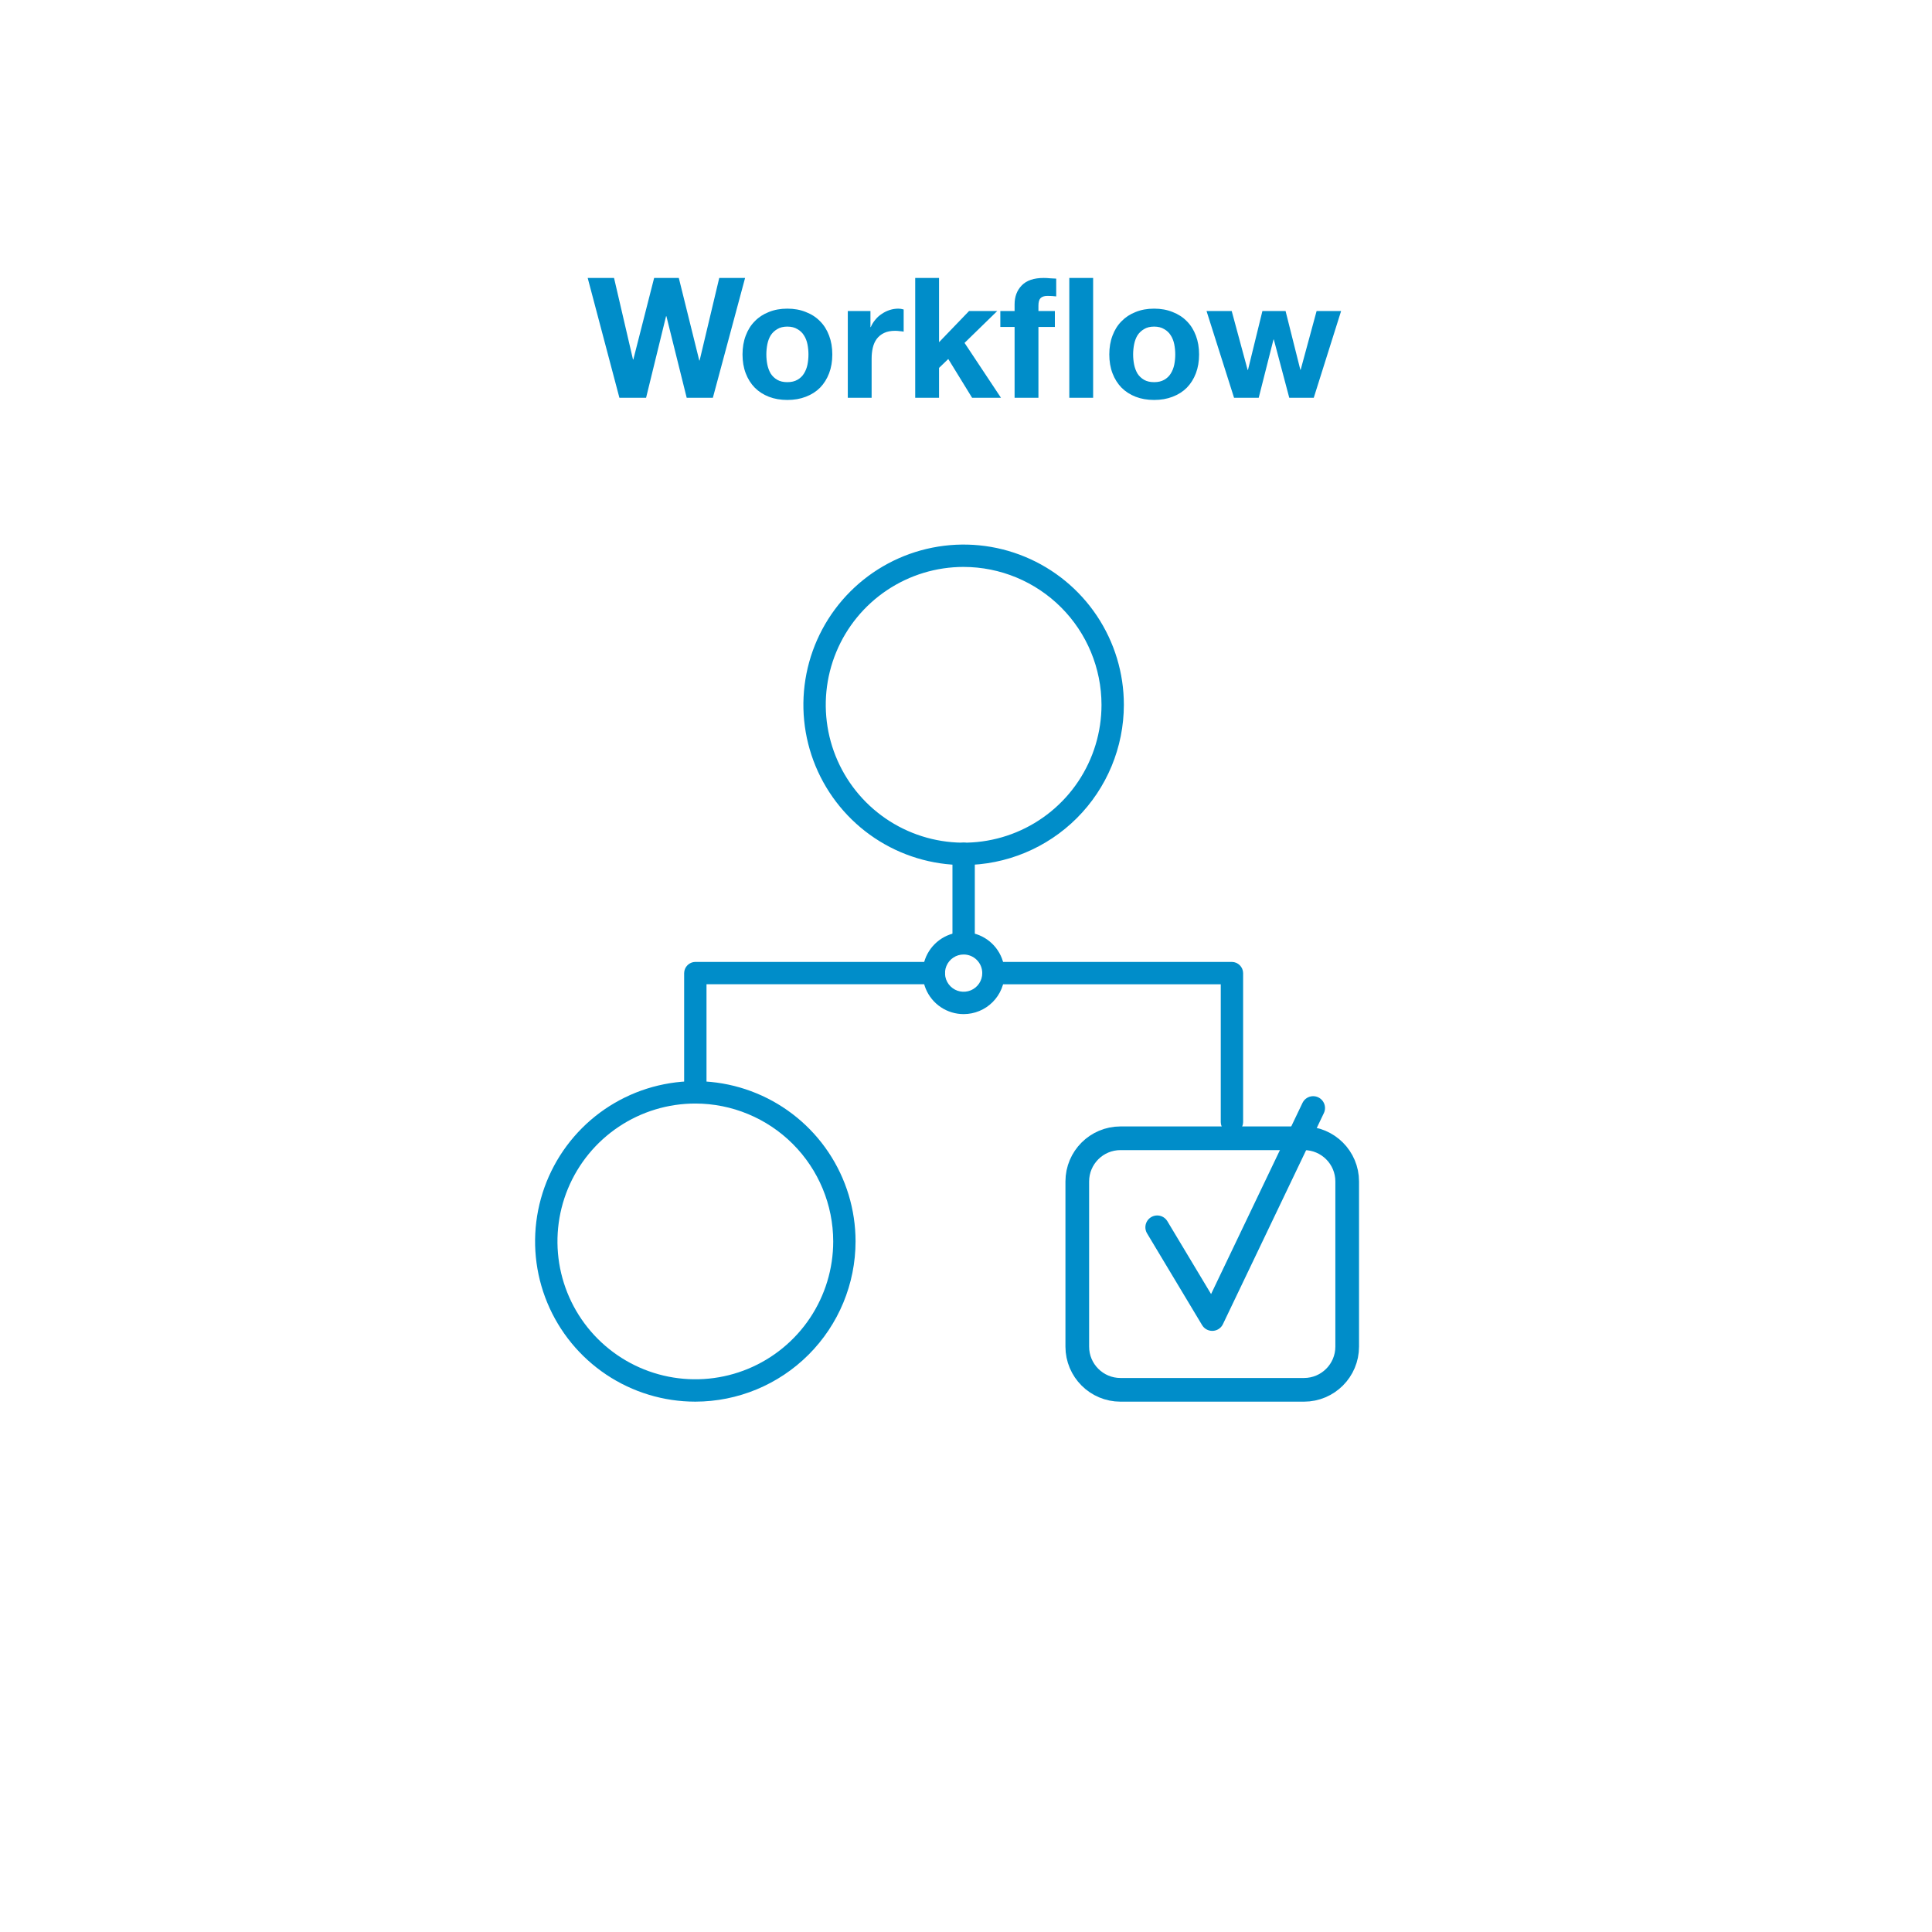
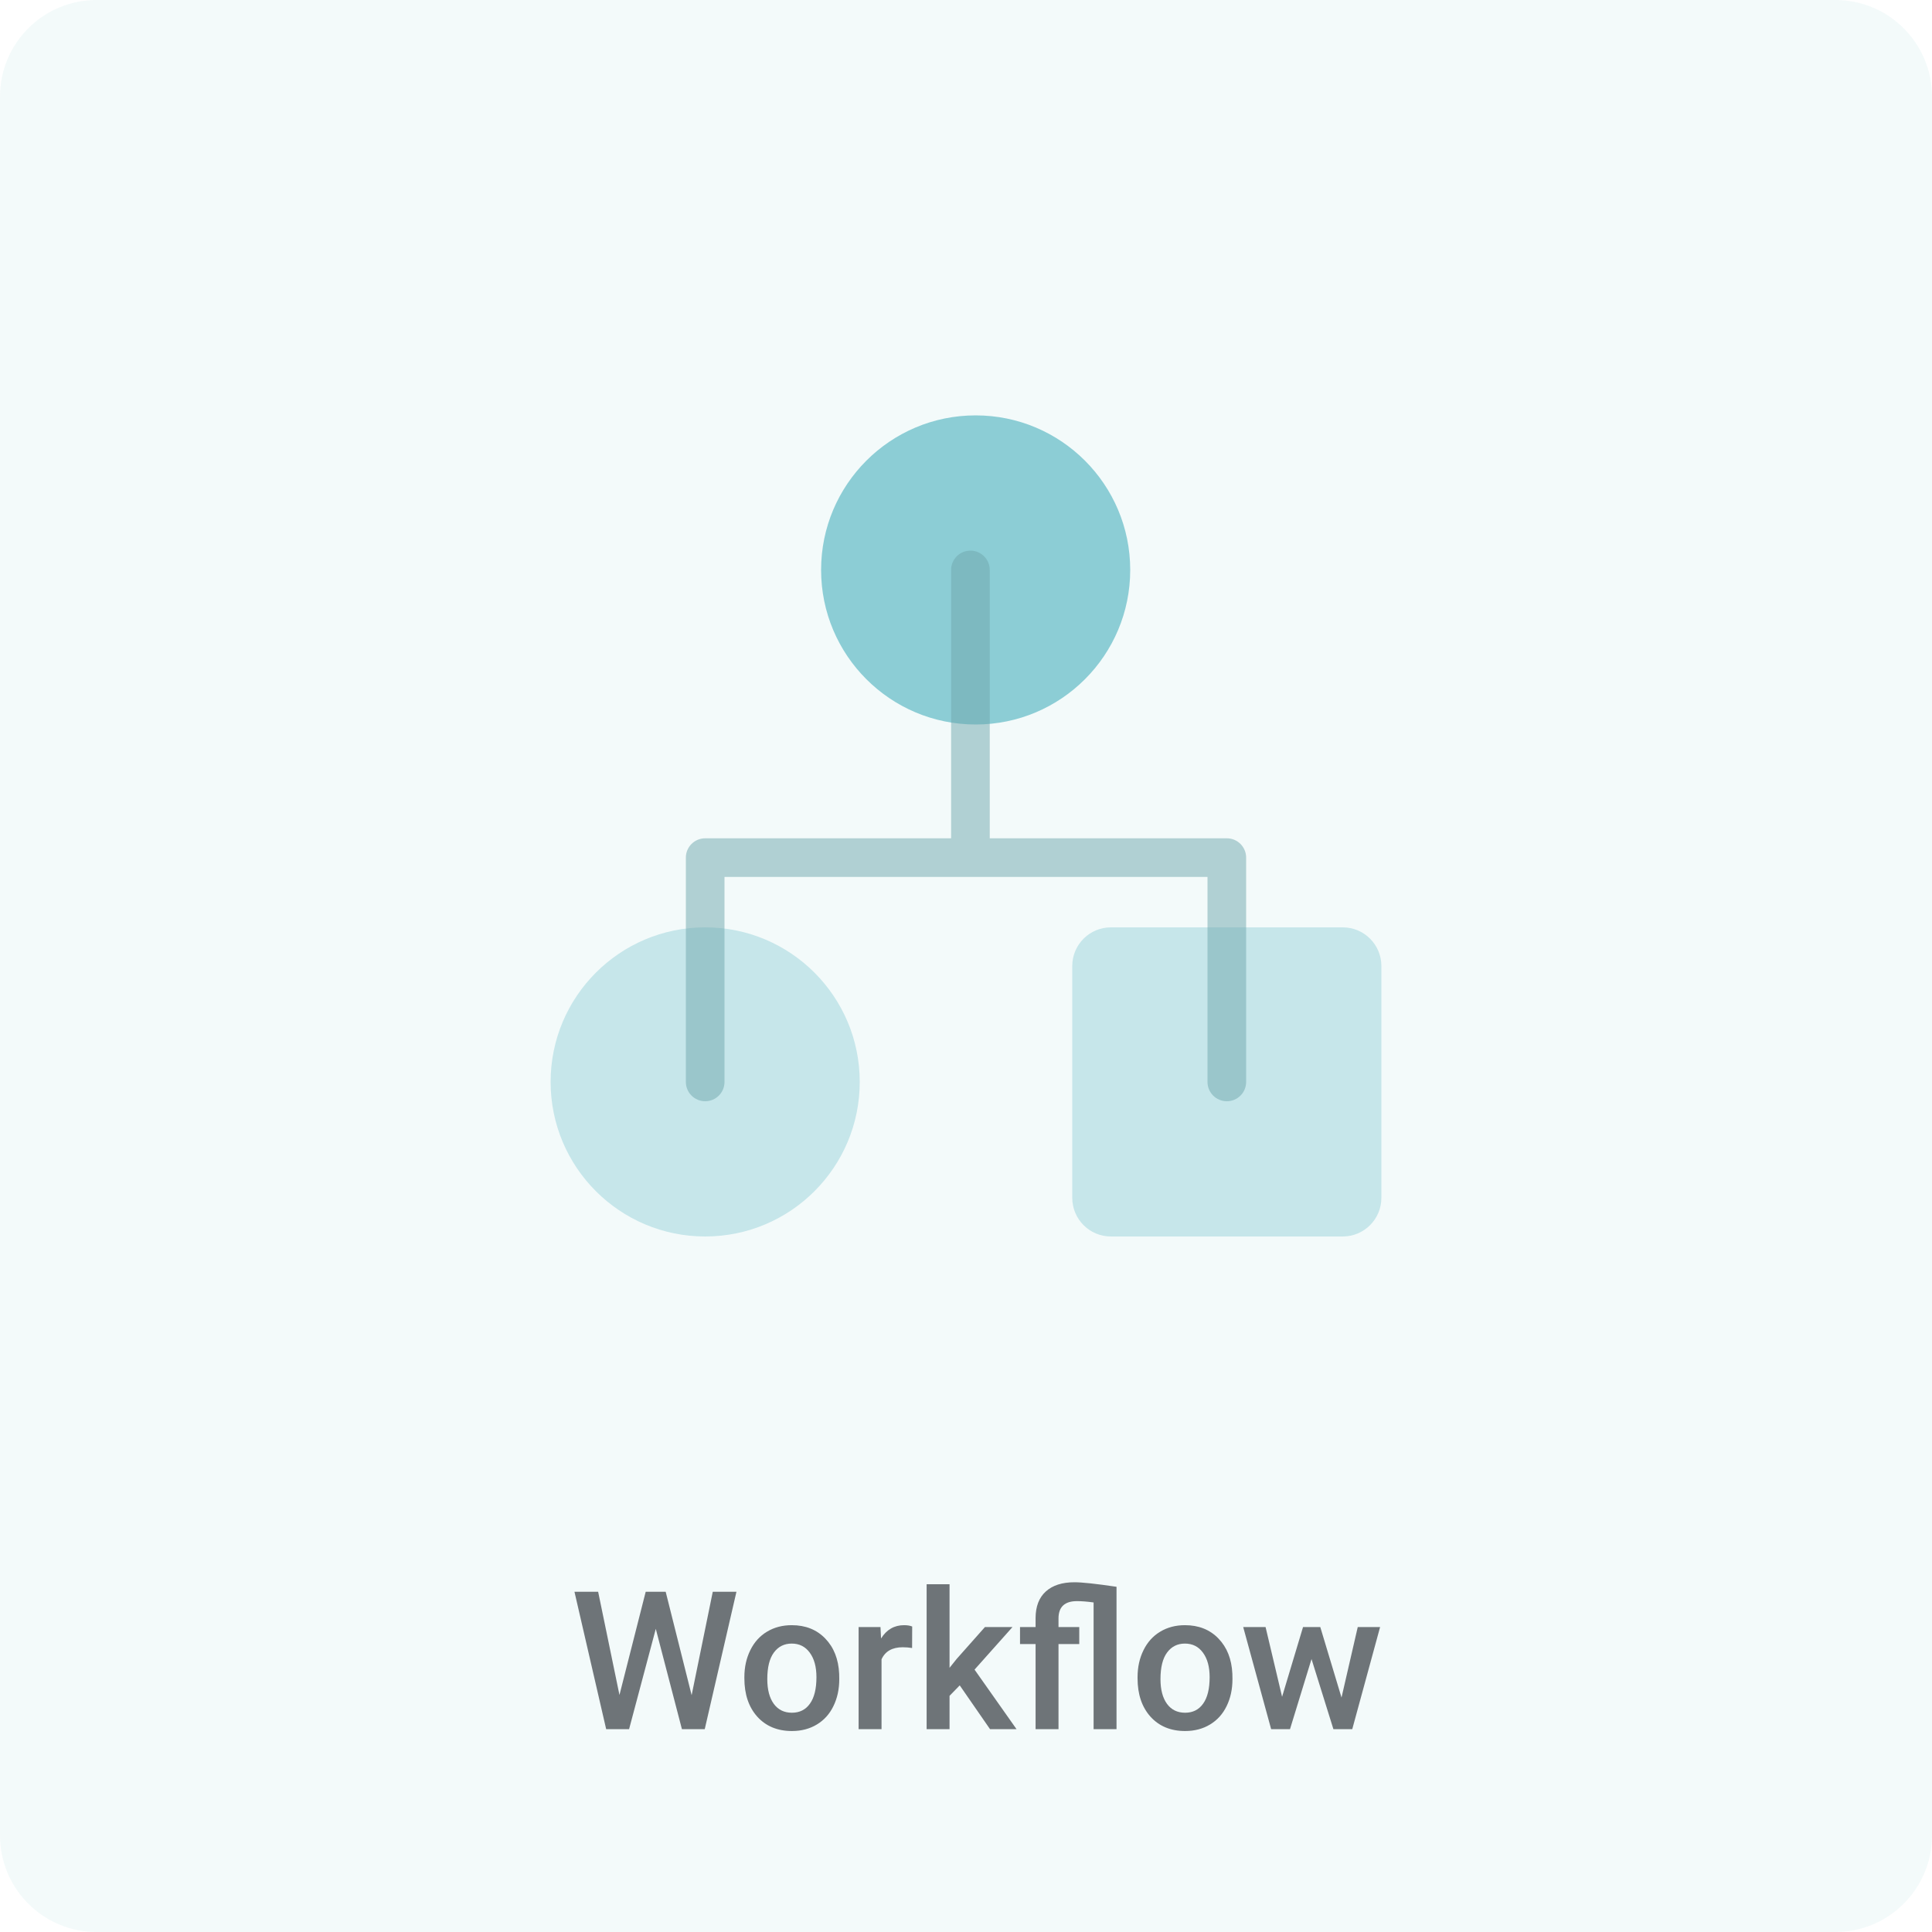
- <svg xmlns="http://www.w3.org/2000/svg" fill="none" viewBox="0 0 204 204">
-   <path d="m75.272 42 3.402-12.652h-2.729l-2.073 8.718h-0.035l-2.162-8.718h-2.605l-2.197 8.612h-0.035l-2.002-8.612h-2.782l3.349 12.652h2.817l2.109-8.612h0.035l2.144 8.612h2.764zm5.647-4.572c0-0.366 0.035-0.727 0.106-1.081s0.189-0.667 0.354-0.939c0.177-0.272 0.407-0.49 0.691-0.656 0.283-0.177 0.638-0.266 1.063-0.266 0.425 0 0.78 0.089 1.063 0.266 0.295 0.165 0.526 0.384 0.691 0.656 0.177 0.272 0.301 0.585 0.372 0.939 0.071 0.354 0.106 0.715 0.106 1.081 0 0.366-0.035 0.727-0.106 1.081-0.071 0.343-0.195 0.656-0.372 0.939-0.165 0.272-0.396 0.49-0.691 0.656-0.284 0.165-0.638 0.248-1.063 0.248-0.425 0-0.78-0.083-1.063-0.248-0.284-0.165-0.514-0.384-0.691-0.656-0.165-0.283-0.283-0.597-0.354-0.939-0.071-0.354-0.106-0.715-0.106-1.081zm-2.516 0c0 0.733 0.112 1.394 0.337 1.985 0.225 0.591 0.543 1.099 0.957 1.524 0.413 0.413 0.91 0.732 1.488 0.957 0.579 0.224 1.228 0.337 1.949 0.337 0.721 0 1.37-0.112 1.949-0.337 0.591-0.225 1.093-0.543 1.506-0.957 0.413-0.425 0.732-0.933 0.957-1.524 0.225-0.591 0.337-1.252 0.337-1.985 0-0.732-0.112-1.394-0.337-1.985-0.224-0.603-0.543-1.111-0.957-1.524-0.413-0.425-0.916-0.75-1.506-0.975-0.579-0.236-1.229-0.354-1.949-0.354-0.721 0-1.37 0.118-1.949 0.354-0.579 0.224-1.075 0.549-1.488 0.975-0.413 0.413-0.732 0.921-0.957 1.524-0.225 0.591-0.337 1.252-0.337 1.985zm11.116-4.589v9.161h2.516v-4.129c0-0.413 0.041-0.797 0.124-1.152 0.083-0.354 0.218-0.661 0.407-0.921 0.201-0.272 0.461-0.484 0.78-0.638s0.709-0.23 1.169-0.23c0.154 0 0.313 0.012 0.478 0.035 0.165 0.012 0.307 0.029 0.425 0.053v-2.339c-0.201-0.059-0.384-0.089-0.549-0.089-0.319 0-0.626 0.047-0.921 0.142-0.295 0.095-0.573 0.23-0.833 0.408-0.26 0.165-0.49 0.372-0.691 0.62-0.201 0.236-0.36 0.496-0.478 0.78h-0.035v-1.701h-2.392zm7.118-3.491v12.652h2.516v-3.154l0.975-0.939 2.516 4.093h3.048l-3.845-5.794 3.455-3.367h-2.977l-3.172 3.296v-6.787h-2.516zm10.494 5.174v7.478h2.517v-7.478h1.736v-1.683h-1.736v-0.549c0-0.378 0.07-0.644 0.212-0.797 0.154-0.165 0.402-0.248 0.744-0.248 0.319 0 0.627 0.018 0.922 0.053v-1.878c-0.213-0.012-0.431-0.024-0.656-0.035-0.224-0.024-0.449-0.035-0.673-0.035-1.028 0-1.796 0.26-2.304 0.78s-0.762 1.187-0.762 2.002v0.709h-1.506v1.683h1.506zm5.777-5.174v12.652h2.516v-12.652h-2.516zm6.739 8.08c0-0.366 0.036-0.727 0.107-1.081s0.189-0.667 0.354-0.939c0.177-0.272 0.408-0.49 0.691-0.656 0.284-0.177 0.638-0.266 1.063-0.266 0.426 0 0.78 0.089 1.064 0.266 0.295 0.165 0.525 0.384 0.691 0.656 0.177 0.272 0.301 0.585 0.372 0.939s0.106 0.715 0.106 1.081c0 0.366-0.035 0.727-0.106 1.081-0.071 0.343-0.195 0.656-0.372 0.939-0.166 0.272-0.396 0.49-0.691 0.656-0.284 0.165-0.638 0.248-1.064 0.248-0.425 0-0.779-0.083-1.063-0.248-0.283-0.165-0.514-0.384-0.691-0.656-0.165-0.283-0.283-0.597-0.354-0.939-0.071-0.354-0.107-0.715-0.107-1.081zm-2.516 0c0 0.733 0.112 1.394 0.337 1.985 0.224 0.591 0.543 1.099 0.957 1.524 0.413 0.413 0.909 0.732 1.488 0.957 0.579 0.224 1.229 0.337 1.949 0.337 0.721 0 1.371-0.112 1.95-0.337 0.59-0.225 1.092-0.543 1.506-0.957 0.413-0.425 0.732-0.933 0.957-1.524 0.224-0.591 0.336-1.252 0.336-1.985 0-0.732-0.112-1.394-0.336-1.985-0.225-0.603-0.544-1.111-0.957-1.524-0.414-0.425-0.916-0.75-1.506-0.975-0.579-0.236-1.229-0.354-1.95-0.354-0.72 0-1.37 0.118-1.949 0.354-0.579 0.224-1.075 0.549-1.488 0.975-0.414 0.413-0.733 0.921-0.957 1.524-0.225 0.591-0.337 1.252-0.337 1.985zm21.589 4.572 2.888-9.161h-2.587l-1.683 6.202h-0.036l-1.559-6.202h-2.445l-1.524 6.22h-0.036l-1.683-6.22h-2.658l2.906 9.161h2.605l1.559-6.149h0.036l1.63 6.149h2.587z" fill="#008DC9" />
-   <path d="m101.75 91.339c-3.346 0-6.618-0.992-9.4-2.851-2.782-1.859-4.951-4.502-6.232-7.593-1.281-3.092-1.616-6.494-0.963-9.776 0.653-3.282 2.264-6.297 4.631-8.663 2.366-2.366 5.381-3.978 8.663-4.63 3.282-0.653 6.684-0.318 9.776 0.963 3.091 1.281 5.734 3.449 7.593 6.232s2.851 6.054 2.851 9.4c-4e-3 4.486-1.788 8.787-4.96 11.959s-7.473 4.956-11.959 4.96zm0-31.478c-2.88 0-5.694 0.854-8.088 2.454-2.394 1.6-4.26 3.873-5.362 6.534s-1.39 5.588-0.829 8.412c0.562 2.824 1.948 5.418 3.984 7.454 2.036 2.036 4.63 3.423 7.454 3.984 2.824 0.562 5.751 0.274 8.411-0.828 2.661-1.102 4.934-2.968 6.534-5.362 1.6-2.394 2.454-5.209 2.454-8.088-5e-3 -3.86-1.54-7.561-4.269-10.29-2.73-2.729-6.43-4.265-10.29-4.269z" fill="#008DC9" />
-   <path d="m73.42 148c-3.346 0-6.618-0.992-9.4-2.851-2.782-1.86-4.951-4.502-6.232-7.594-1.281-3.091-1.616-6.493-0.963-9.775 0.653-3.282 2.264-6.297 4.63-8.664 2.366-2.366 5.381-3.977 8.663-4.63 3.282-0.653 6.684-0.318 9.776 0.963 3.092 1.28 5.734 3.449 7.593 6.231 1.859 2.783 2.851 6.054 2.851 9.4-0.004 4.487-1.788 8.788-4.96 11.96s-7.473 4.956-11.959 4.96zm0-31.478c-2.88 0-5.694 0.854-8.088 2.453-2.394 1.6-4.26 3.874-5.362 6.534s-1.39 5.588-0.829 8.412c0.562 2.824 1.948 5.418 3.984 7.454s4.63 3.423 7.454 3.984c2.824 0.562 5.751 0.274 8.412-0.828 2.66-1.102 4.934-2.968 6.534-5.362s2.454-5.209 2.454-8.089c-0.004-3.859-1.539-7.56-4.269-10.29-2.729-2.729-6.43-4.264-10.29-4.268z" fill="#008DC9" />
-   <path d="m73.419 116.52c-0.312-4e-3 -0.61-0.13-0.83-0.351-0.221-0.22-0.346-0.518-0.35-0.83v-12.591c0.004-0.312 0.13-0.61 0.35-0.83 0.221-0.221 0.518-0.346 0.83-0.35h25.183c0.313 0 0.613 0.124 0.835 0.345 0.221 0.222 0.346 0.522 0.346 0.835s-0.124 0.613-0.346 0.835c-0.221 0.221-0.522 0.345-0.835 0.345h-24.002v11.411c-0.004 0.312-0.13 0.61-0.35 0.83-0.221 0.221-0.518 0.347-0.83 0.351z" fill="#008DC9" />
-   <path d="m130.08 119.67c-0.311-5e-3 -0.609-0.13-0.83-0.351-0.22-0.22-0.346-0.518-0.35-0.83v-14.559h-24.002c-0.313 0-0.614-0.124-0.835-0.345-0.221-0.222-0.346-0.522-0.346-0.835s0.125-0.613 0.346-0.835c0.221-0.221 0.522-0.345 0.835-0.345h25.182c0.312 4e-3 0.61 0.129 0.831 0.35 0.22 0.22 0.346 0.518 0.35 0.83v15.739c-4e-3 0.312-0.13 0.61-0.35 0.83-0.221 0.221-0.519 0.346-0.831 0.351z" fill="#008DC9" />
-   <path d="m101.75 100.78c-0.312-4e-3 -0.61-0.13-0.83-0.351-0.221-0.22-0.346-0.518-0.35-0.83v-9.444c0-0.313 0.124-0.613 0.345-0.835 0.222-0.221 0.522-0.346 0.835-0.346s0.613 0.124 0.835 0.346c0.221 0.221 0.345 0.522 0.345 0.835v9.444c-4e-3 0.312-0.129 0.61-0.35 0.83-0.22 0.221-0.518 0.347-0.83 0.351z" fill="#008DC9" />
-   <path d="m101.75 107.08c-0.856 0-1.693-0.254-2.405-0.729-0.712-0.476-1.266-1.152-1.594-1.943s-0.413-1.661-0.246-2.5c0.167-0.84 0.579-1.611 1.185-2.216 0.605-0.605 1.377-1.018 2.216-1.185 0.84-0.167 1.71-0.081 2.501 0.246s1.467 0.882 1.943 1.594c0.475 0.712 0.729 1.549 0.729 2.405 0 1.148-0.456 2.249-1.268 3.061-0.811 0.811-1.912 1.267-3.06 1.267zm0-6.295c-0.389 0-0.77 0.115-1.093 0.331-0.324 0.216-0.576 0.524-0.725 0.883-0.149 0.36-0.188 0.755-0.112 1.137 0.076 0.381 0.264 0.732 0.539 1.007s0.625 0.463 1.007 0.539 0.777 0.037 1.137-0.112c0.359-0.149 0.667-0.401 0.883-0.725s0.331-0.704 0.331-1.093c0-0.522-0.207-1.022-0.576-1.391s-0.869-0.576-1.391-0.576z" fill="#008DC9" />
-   <rect x="113.75" y="120.19" width="28.5" height="26.562" rx="4.562" stroke="#008DC9" stroke-width="2.5" />
-   <path d="m122.19 129.59 5.812 9.687 10.656-22.281" stroke="#008DC9" stroke-linecap="round" stroke-linejoin="round" stroke-width="2.5" />
-   <defs>
-     <filter id="a" x="0" y="0" width="204" height="204" color-interpolation-filters="sRGB" filterUnits="userSpaceOnUse">
-       <feFlood flood-opacity="0" result="BackgroundImageFix" />
-       <feColorMatrix in="SourceAlpha" values="0 0 0 0 0 0 0 0 0 0 0 0 0 0 0 0 0 0 127 0" />
-       <feOffset dy="4" />
-       <feGaussianBlur stdDeviation="2" />
-       <feColorMatrix values="0 0 0 0 0 0 0 0 0 0 0 0 0 0 0 0 0 0 0.25 0" />
-       <feBlend in2="BackgroundImageFix" result="effect1_dropShadow" />
-       <feBlend in="SourceGraphic" in2="effect1_dropShadow" result="shape" />
-     </filter>
-   </defs>
+ <svg xmlns="http://www.w3.org/2000/svg" width="200" height="200" viewBox="0 0 200 200" fill="none">
+   <rect width="200" height="200" rx="10" fill="#C6E6EA" fill-opacity="0.2" />
+   <circle cx="101" cy="59" r="16" fill="#8CCDD5" />
+   <rect x="111" y="96" width="32" height="32" rx="4" fill="#C6E6EA" />
+   <circle cx="73" cy="112" r="16" fill="#C6E6EA" />
+   <path d="M71 112C71 113.105 71.895 114 73 114C74.105 114 75 113.105 75 112H71ZM73 88.781V86.781C71.895 86.781 71 87.676 71 88.781H73ZM127 88.781H129C129 87.676 128.105 86.781 127 86.781V88.781ZM125 112C125 113.105 125.895 114 127 114C128.105 114 129 113.105 129 112H125ZM98.458 88.276C98.458 89.381 99.353 90.276 100.458 90.276C101.562 90.276 102.458 89.381 102.458 88.276H98.458ZM102.458 59C102.458 57.895 101.562 57 100.458 57C99.353 57 98.458 57.895 98.458 59H102.458ZM75 112V88.781H71V112H75ZM73 90.781H127V86.781H73V90.781ZM125 88.781V112H129V88.781H125ZM102.458 88.276V59H98.458V88.276H102.458Z" fill="#6FA6AD" fill-opacity="0.5" />
+   <path d="M71.598 175.484L73.785 164.781H76.236L72.955 179H70.592L67.887 168.619L65.123 179H62.75L59.469 164.781H61.92L64.127 175.465L66.842 164.781H68.912L71.598 175.484ZM77.057 173.619C77.057 172.584 77.262 171.653 77.672 170.826C78.082 169.993 78.658 169.355 79.4 168.912C80.143 168.463 80.995 168.238 81.959 168.238C83.385 168.238 84.54 168.697 85.426 169.615C86.318 170.533 86.799 171.751 86.871 173.268L86.881 173.824C86.881 174.866 86.679 175.797 86.275 176.617C85.878 177.438 85.305 178.072 84.557 178.521C83.814 178.971 82.955 179.195 81.978 179.195C80.488 179.195 79.293 178.701 78.394 177.711C77.503 176.715 77.057 175.39 77.057 173.736V173.619ZM79.43 173.824C79.43 174.911 79.654 175.764 80.103 176.383C80.553 176.995 81.178 177.301 81.978 177.301C82.779 177.301 83.401 176.988 83.844 176.363C84.293 175.738 84.518 174.824 84.518 173.619C84.518 172.551 84.287 171.705 83.824 171.08C83.368 170.455 82.747 170.143 81.959 170.143C81.184 170.143 80.569 170.452 80.113 171.07C79.658 171.682 79.43 172.6 79.43 173.824ZM94.42 170.602C94.107 170.549 93.785 170.523 93.453 170.523C92.366 170.523 91.633 170.94 91.256 171.773V179H88.883V168.434H91.148L91.207 169.615C91.78 168.697 92.574 168.238 93.59 168.238C93.928 168.238 94.208 168.284 94.43 168.375L94.42 170.602ZM99.352 174.469L98.297 175.553V179H95.924V164H98.297V172.652L99.039 171.725L101.959 168.434H104.811L100.885 172.838L105.23 179H102.486L99.352 174.469ZM113.209 165.885C112.545 165.794 111.972 165.748 111.49 165.748C110.214 165.748 109.576 166.347 109.576 167.545V168.434H111.725V170.191H109.576V179H107.203V170.191H105.592V168.434H107.203V167.486C107.21 166.295 107.561 165.383 108.258 164.752C108.961 164.114 109.951 163.795 111.227 163.795C112.021 163.795 113.473 163.951 115.582 164.264V179H113.209V165.885ZM117.76 173.619C117.76 172.584 117.965 171.653 118.375 170.826C118.785 169.993 119.361 169.355 120.104 168.912C120.846 168.463 121.699 168.238 122.662 168.238C124.088 168.238 125.243 168.697 126.129 169.615C127.021 170.533 127.503 171.751 127.574 173.268L127.584 173.824C127.584 174.866 127.382 175.797 126.979 176.617C126.581 177.438 126.008 178.072 125.26 178.521C124.518 178.971 123.658 179.195 122.682 179.195C121.191 179.195 119.996 178.701 119.098 177.711C118.206 176.715 117.76 175.39 117.76 173.736V173.619ZM120.133 173.824C120.133 174.911 120.357 175.764 120.807 176.383C121.256 176.995 121.881 177.301 122.682 177.301C123.482 177.301 124.104 176.988 124.547 176.363C124.996 175.738 125.221 174.824 125.221 173.619C125.221 172.551 124.99 171.705 124.527 171.08C124.072 170.455 123.45 170.143 122.662 170.143C121.887 170.143 121.272 170.452 120.816 171.07C120.361 171.682 120.133 172.6 120.133 173.824ZM138.873 175.729L140.553 168.434H142.867L139.986 179H138.033L135.768 171.744L133.541 179H131.588L128.697 168.434H131.012L132.721 175.65L134.889 168.434H136.676L138.873 175.729Z" fill="#6E7478" />
</svg>
